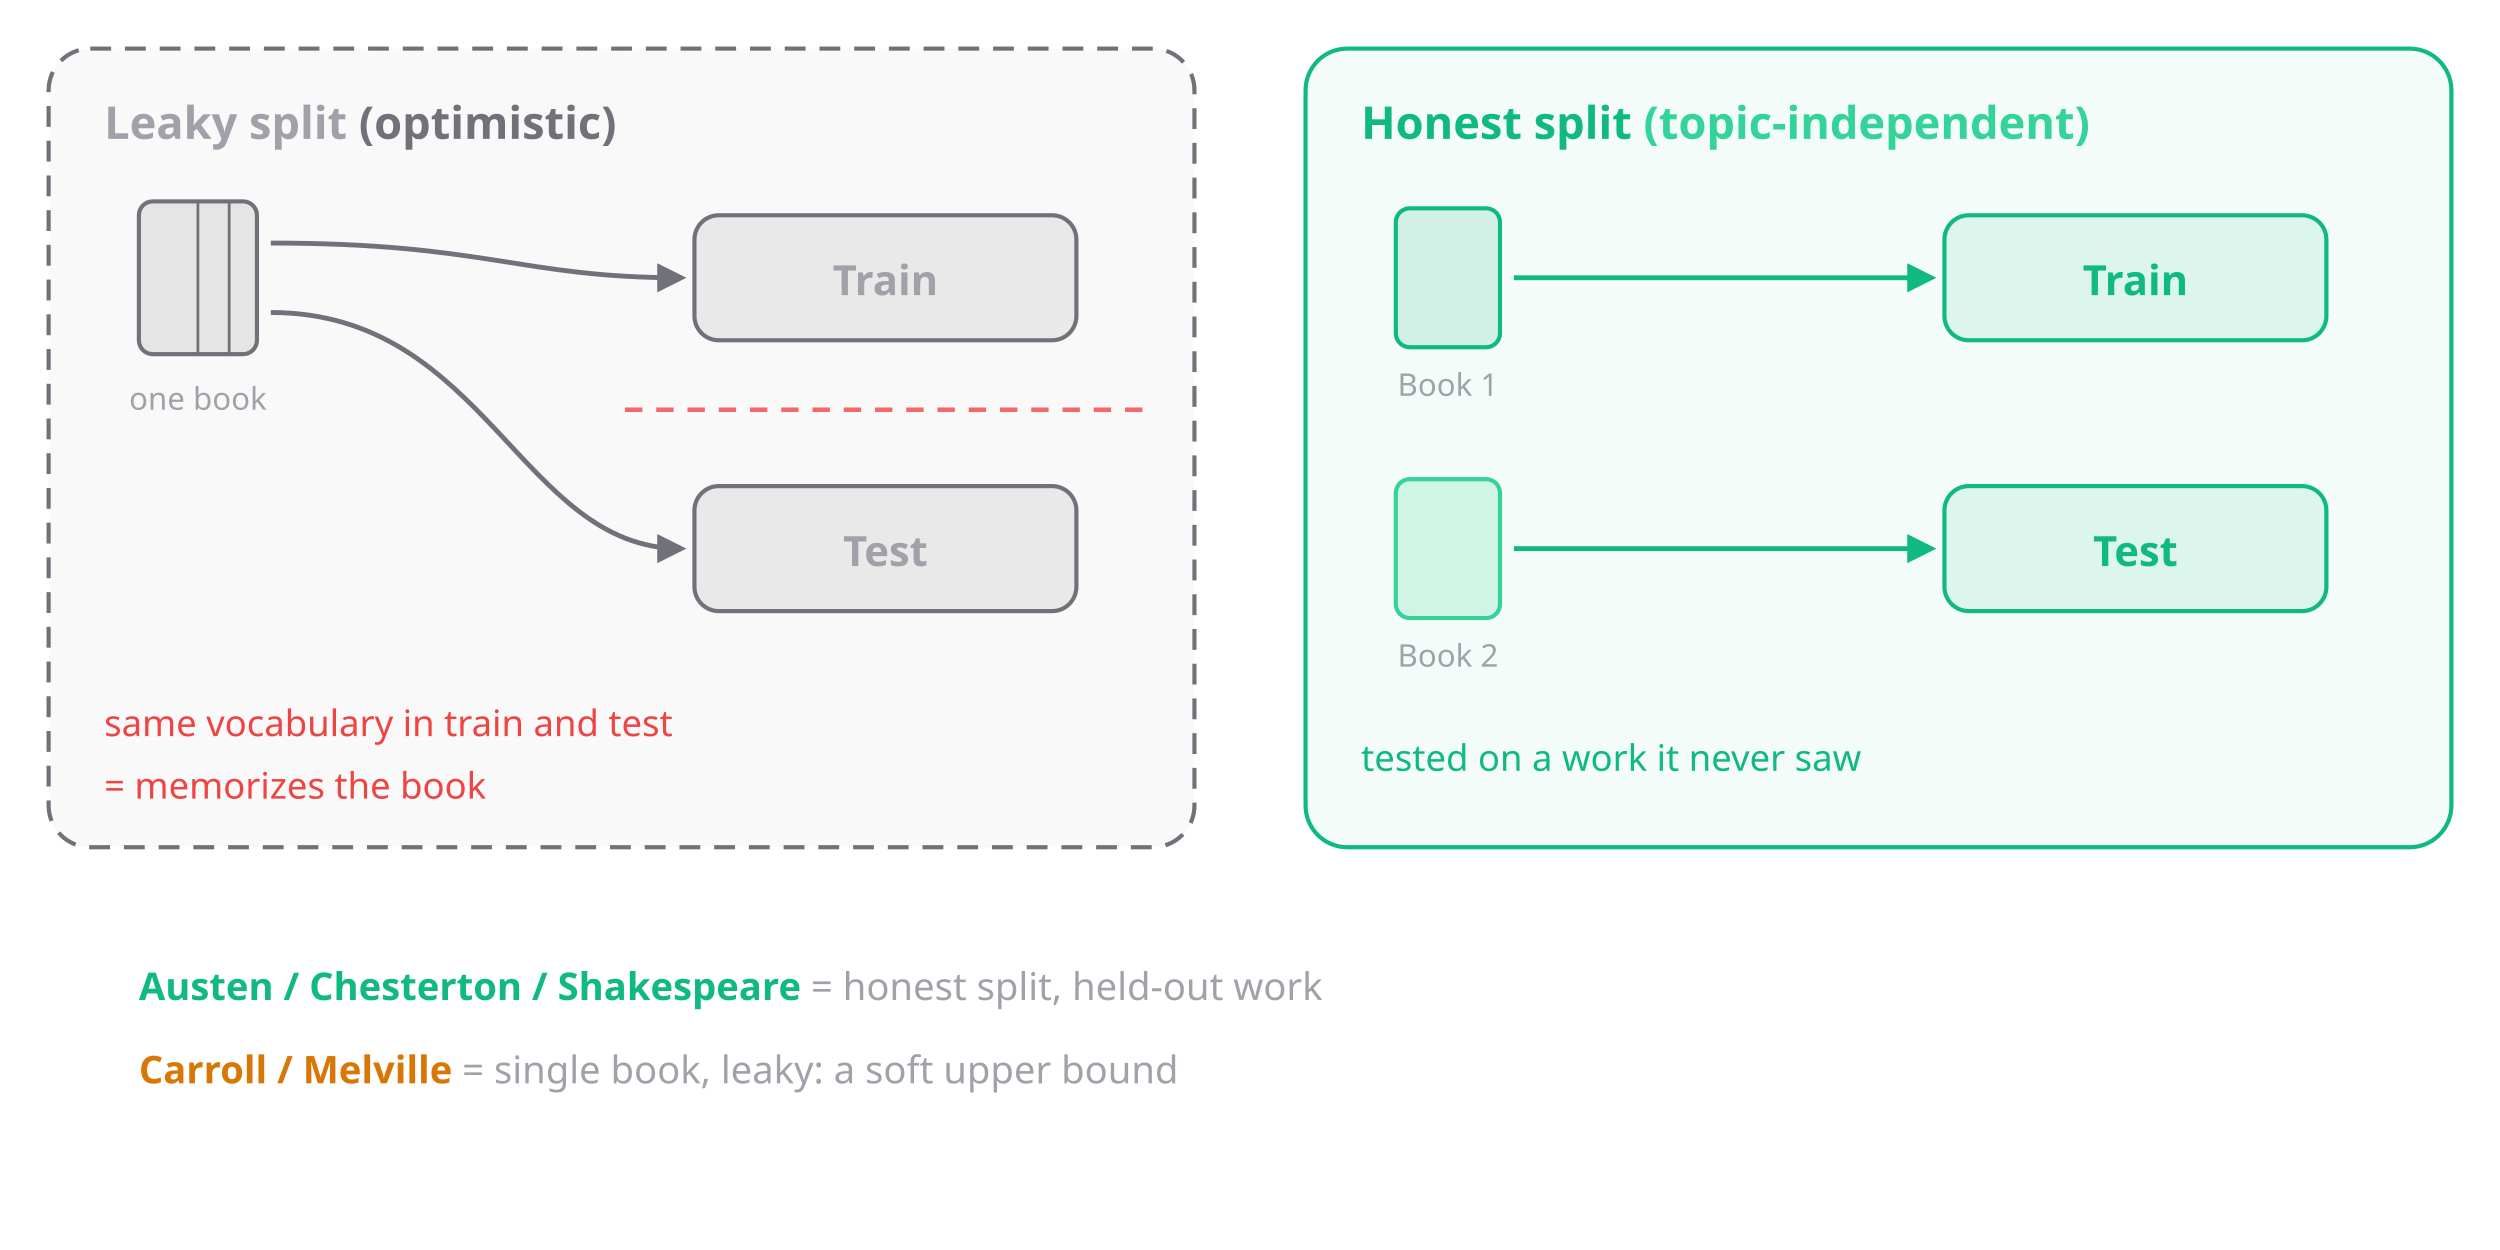
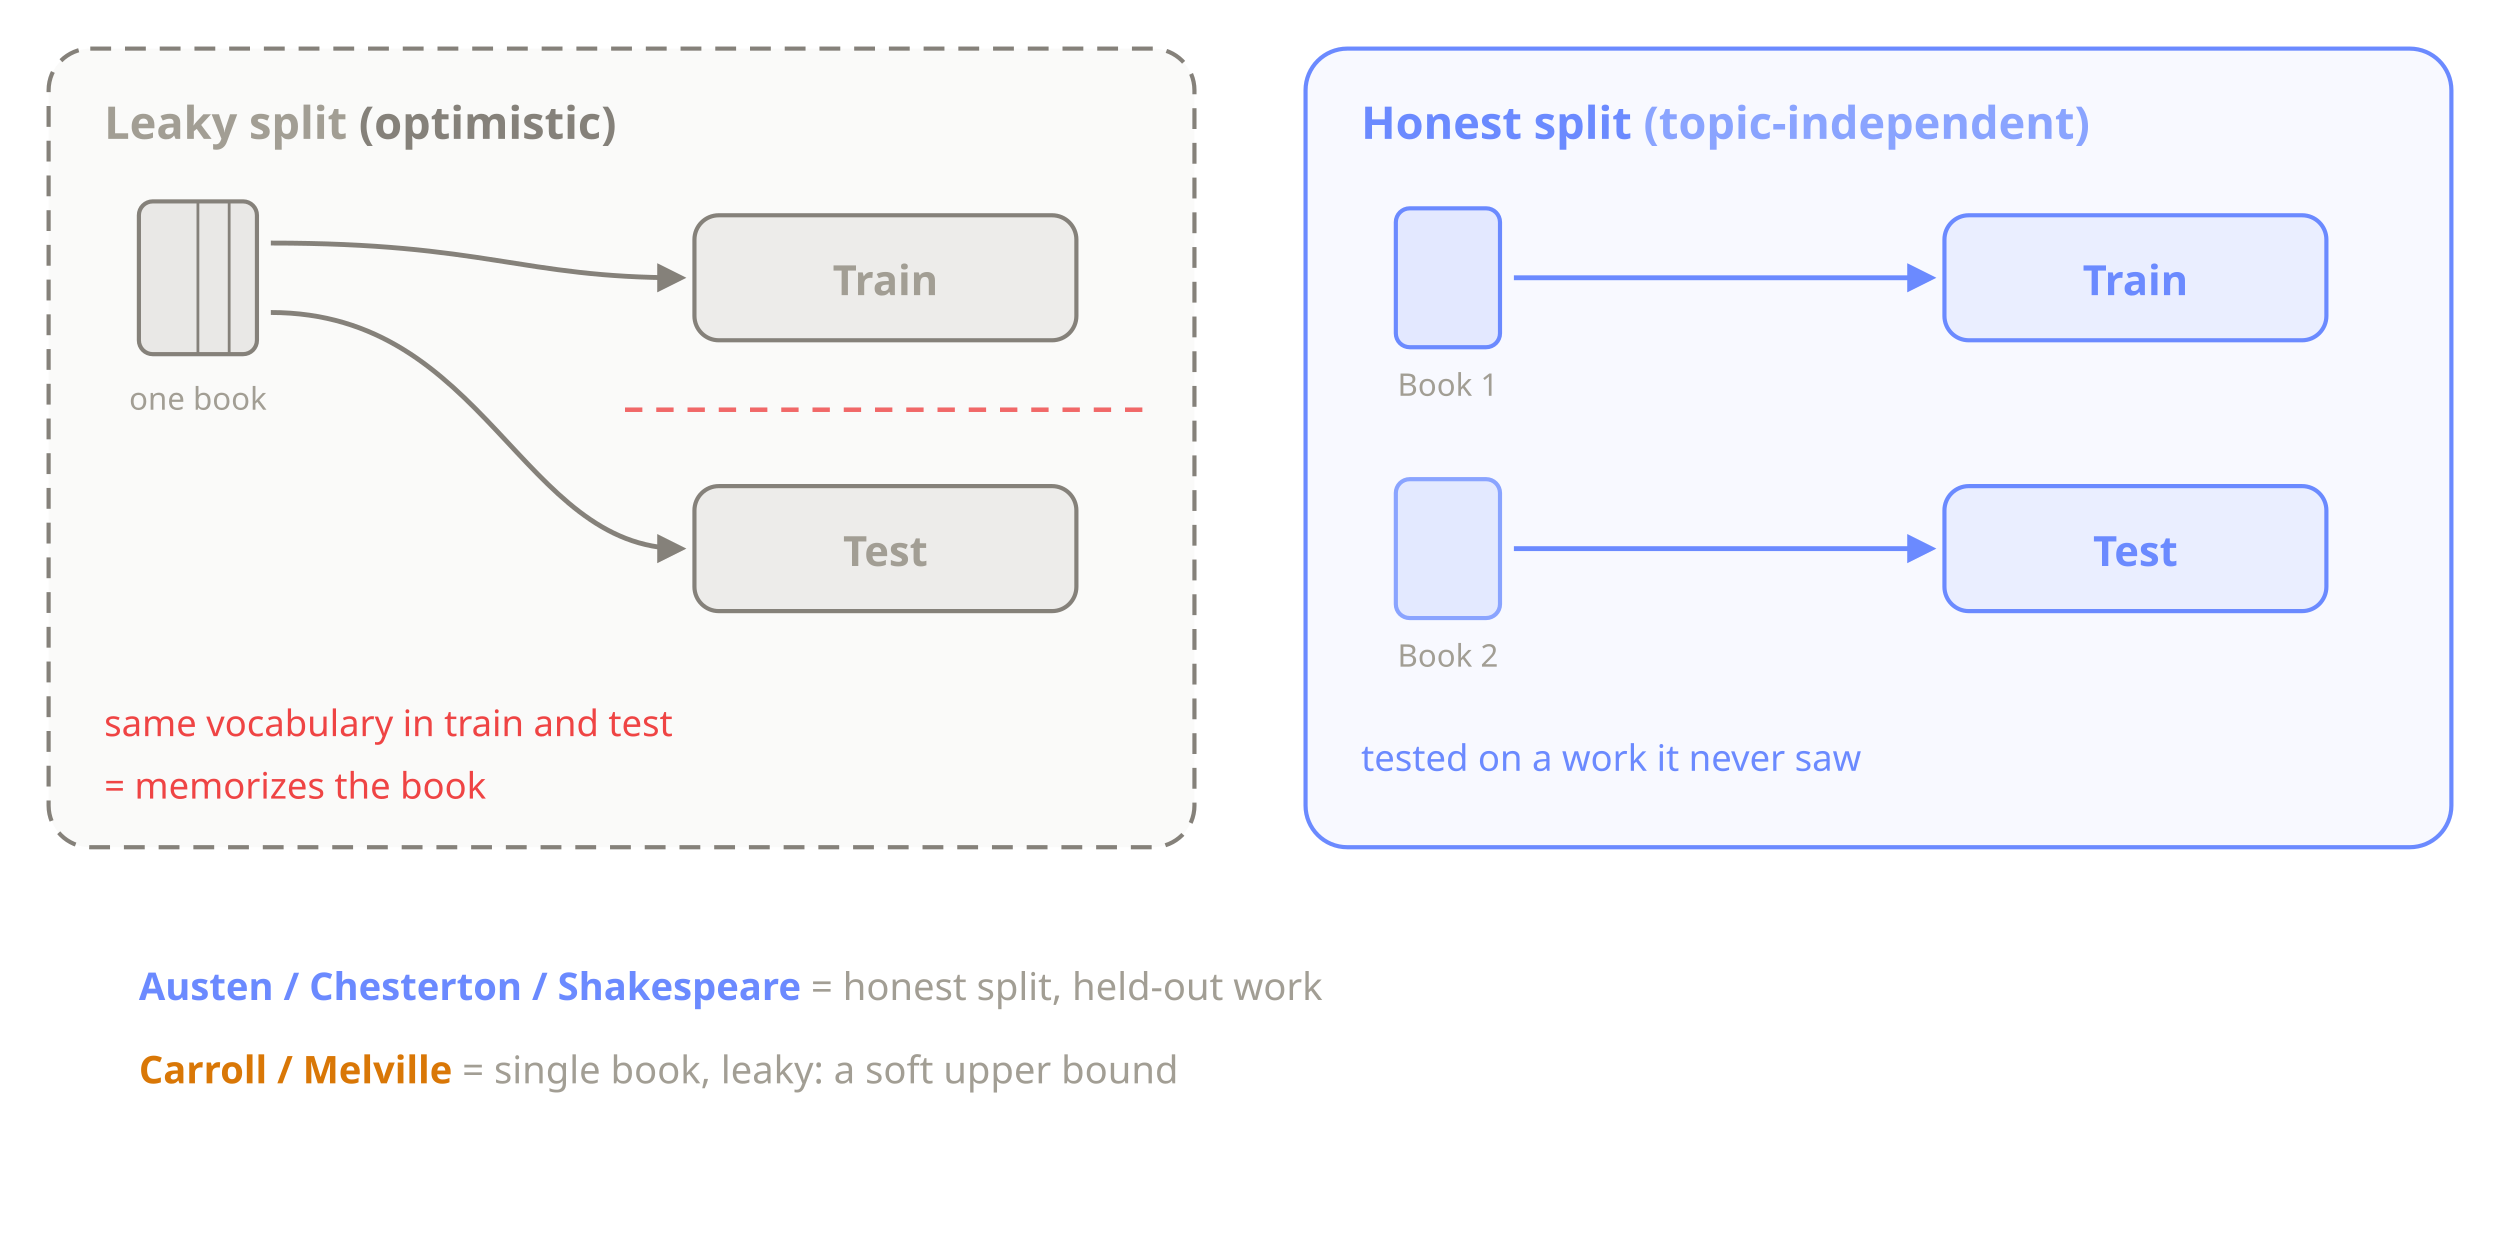
<svg xmlns="http://www.w3.org/2000/svg" viewBox="0 0 720 360" font-family="ui-sans-serif, system-ui, sans-serif">
  <defs>
    <marker id="lr" viewBox="0 0 10 10" refX="8" refY="5" markerWidth="6" markerHeight="6" orient="auto-start-reverse">
-       <path d="M0 0 L10 5 L0 10 z" fill="#71717A" />
+       <path d="M0 0 L10 5 L0 10 z" fill="#85817A" />
    </marker>
    <marker id="lg" viewBox="0 0 10 10" refX="8" refY="5" markerWidth="6" markerHeight="6" orient="auto-start-reverse">
-       <path d="M0 0 L10 5 L0 10 z" fill="#10B981" />
+       <path d="M0 0 L10 5 L0 10 z" fill="#6B8AFF" />
    </marker>
  </defs>
-   <rect x="14" y="14" width="330" height="230" rx="12" fill="#71717A" fill-opacity="0.04" stroke="#71717A" stroke-width="1.2" stroke-dasharray="6 4" />
-   <text x="30" y="40" font-size="13" font-weight="600" fill="#A1A1AA">Leaky split <tspan fill="#71717A">(optimistic)</tspan>
+   <rect x="14" y="14" width="330" height="230" rx="12" fill="#85817A" fill-opacity="0.04" stroke="#85817A" stroke-width="1.2" stroke-dasharray="6 4" />
+   <text x="30" y="40" font-size="13" font-weight="600" fill="#A29E94">Leaky split <tspan fill="#85817A">(optimistic)</tspan>
  </text>
-   <rect x="40" y="58" width="34" height="44" rx="4" fill="#71717A" fill-opacity="0.15" stroke="#71717A" stroke-width="1.2" />
-   <text x="57" y="118" text-anchor="middle" font-size="9" fill="#A1A1AA">one book</text>
-   <line x1="66" y1="58" x2="66" y2="102" stroke="#71717A" stroke-width="0.8" />
-   <line x1="57" y1="58" x2="57" y2="102" stroke="#71717A" stroke-width="0.8" />
-   <path d="M78 70 C140 70 150 80 196 80" fill="none" stroke="#71717A" stroke-width="1.4" marker-end="url(#lr)" />
-   <path d="M78 90 C140 90 150 158 196 158" fill="none" stroke="#71717A" stroke-width="1.4" marker-end="url(#lr)" />
-   <rect x="200" y="62" width="110" height="36" rx="7" fill="#71717A" fill-opacity="0.12" stroke="#71717A" stroke-width="1.2" />
-   <text x="255" y="85" text-anchor="middle" font-size="12" font-weight="600" fill="#A1A1AA">Train</text>
-   <rect x="200" y="140" width="110" height="36" rx="7" fill="#71717A" fill-opacity="0.12" stroke="#71717A" stroke-width="1.2" />
-   <text x="255" y="163" text-anchor="middle" font-size="12" font-weight="600" fill="#A1A1AA">Test</text>
+   <rect x="40" y="58" width="34" height="44" rx="4" fill="#85817A" fill-opacity="0.15" stroke="#85817A" stroke-width="1.2" />
+   <text x="57" y="118" text-anchor="middle" font-size="9" fill="#A29E94">one book</text>
+   <line x1="66" y1="58" x2="66" y2="102" stroke="#85817A" stroke-width="0.8" />
+   <line x1="57" y1="58" x2="57" y2="102" stroke="#85817A" stroke-width="0.8" />
+   <path d="M78 70 C140 70 150 80 196 80" fill="none" stroke="#85817A" stroke-width="1.4" marker-end="url(#lr)" />
+   <path d="M78 90 C140 90 150 158 196 158" fill="none" stroke="#85817A" stroke-width="1.4" marker-end="url(#lr)" />
+   <rect x="200" y="62" width="110" height="36" rx="7" fill="#85817A" fill-opacity="0.12" stroke="#85817A" stroke-width="1.2" />
+   <text x="255" y="85" text-anchor="middle" font-size="12" font-weight="600" fill="#A29E94">Train</text>
+   <rect x="200" y="140" width="110" height="36" rx="7" fill="#85817A" fill-opacity="0.12" stroke="#85817A" stroke-width="1.2" />
+   <text x="255" y="163" text-anchor="middle" font-size="12" font-weight="600" fill="#A29E94">Test</text>
  <line x1="180" y1="118" x2="330" y2="118" stroke="#ef4444" stroke-width="1.3" stroke-dasharray="5 4" opacity="0.8" />
  <text x="30" y="212" font-size="10.5" fill="#ef4444">same vocabulary in train and test</text>
  <text x="30" y="230" font-size="10.5" fill="#ef4444">= memorizes the book</text>
-   <rect x="376" y="14" width="330" height="230" rx="12" fill="#10B981" fill-opacity="0.05" stroke="#10B981" stroke-width="1.2" />
-   <text x="392" y="40" font-size="13" font-weight="600" fill="#10B981">Honest split <tspan fill="#34D399">(topic-independent)</tspan>
+   <rect x="376" y="14" width="330" height="230" rx="12" fill="#6B8AFF" fill-opacity="0.05" stroke="#6B8AFF" stroke-width="1.2" />
+   <text x="392" y="40" font-size="13" font-weight="600" fill="#6B8AFF">Honest split <tspan fill="#8AA4FF">(topic-independent)</tspan>
  </text>
-   <rect x="402" y="60" width="30" height="40" rx="4" fill="#10B981" fill-opacity="0.15" stroke="#10B981" stroke-width="1.2" />
-   <text x="417" y="114" text-anchor="middle" font-size="9" fill="#A1A1AA">Book 1</text>
-   <rect x="402" y="138" width="30" height="40" rx="4" fill="#34D399" fill-opacity="0.18" stroke="#34D399" stroke-width="1.2" />
-   <text x="417" y="192" text-anchor="middle" font-size="9" fill="#A1A1AA">Book 2</text>
-   <path d="M436 80 C500 80 510 80 556 80" fill="none" stroke="#10B981" stroke-width="1.4" marker-end="url(#lg)" />
-   <path d="M436 158 C500 158 510 158 556 158" fill="none" stroke="#10B981" stroke-width="1.4" marker-end="url(#lg)" />
-   <rect x="560" y="62" width="110" height="36" rx="7" fill="#10B981" fill-opacity="0.1" stroke="#10B981" stroke-width="1.2" />
-   <text x="615" y="85" text-anchor="middle" font-size="12" font-weight="600" fill="#10B981">Train</text>
-   <rect x="560" y="140" width="110" height="36" rx="7" fill="#10B981" fill-opacity="0.1" stroke="#10B981" stroke-width="1.2" />
-   <text x="615" y="163" text-anchor="middle" font-size="12" font-weight="600" fill="#10B981">Test</text>
-   <text x="392" y="222" font-size="10.5" fill="#10B981">tested on a work it never saw</text>
-   <text x="40" y="288" font-size="11" fill="#A1A1AA">
-     <tspan fill="#10B981" font-weight="600">Austen / Chesterton / Shakespeare</tspan> = honest split, held-out work</text>
-   <text x="40" y="312" font-size="11" fill="#A1A1AA">
+   <rect x="402" y="60" width="30" height="40" rx="4" fill="#6B8AFF" fill-opacity="0.15" stroke="#6B8AFF" stroke-width="1.2" />
+   <text x="417" y="114" text-anchor="middle" font-size="9" fill="#A29E94">Book 1</text>
+   <rect x="402" y="138" width="30" height="40" rx="4" fill="#8AA4FF" fill-opacity="0.18" stroke="#8AA4FF" stroke-width="1.2" />
+   <text x="417" y="192" text-anchor="middle" font-size="9" fill="#A29E94">Book 2</text>
+   <path d="M436 80 C500 80 510 80 556 80" fill="none" stroke="#6B8AFF" stroke-width="1.4" marker-end="url(#lg)" />
+   <path d="M436 158 C500 158 510 158 556 158" fill="none" stroke="#6B8AFF" stroke-width="1.4" marker-end="url(#lg)" />
+   <rect x="560" y="62" width="110" height="36" rx="7" fill="#6B8AFF" fill-opacity="0.1" stroke="#6B8AFF" stroke-width="1.2" />
+   <text x="615" y="85" text-anchor="middle" font-size="12" font-weight="600" fill="#6B8AFF">Train</text>
+   <rect x="560" y="140" width="110" height="36" rx="7" fill="#6B8AFF" fill-opacity="0.1" stroke="#6B8AFF" stroke-width="1.2" />
+   <text x="615" y="163" text-anchor="middle" font-size="12" font-weight="600" fill="#6B8AFF">Test</text>
+   <text x="392" y="222" font-size="10.5" fill="#6B8AFF">tested on a work it never saw</text>
+   <text x="40" y="288" font-size="11" fill="#A29E94">
+     <tspan fill="#6B8AFF" font-weight="600">Austen / Chesterton / Shakespeare</tspan> = honest split, held-out work</text>
+   <text x="40" y="312" font-size="11" fill="#A29E94">
    <tspan fill="#d97706" font-weight="600">Carroll / Melville</tspan> = single book, leaky: a soft upper bound</text>
</svg>
